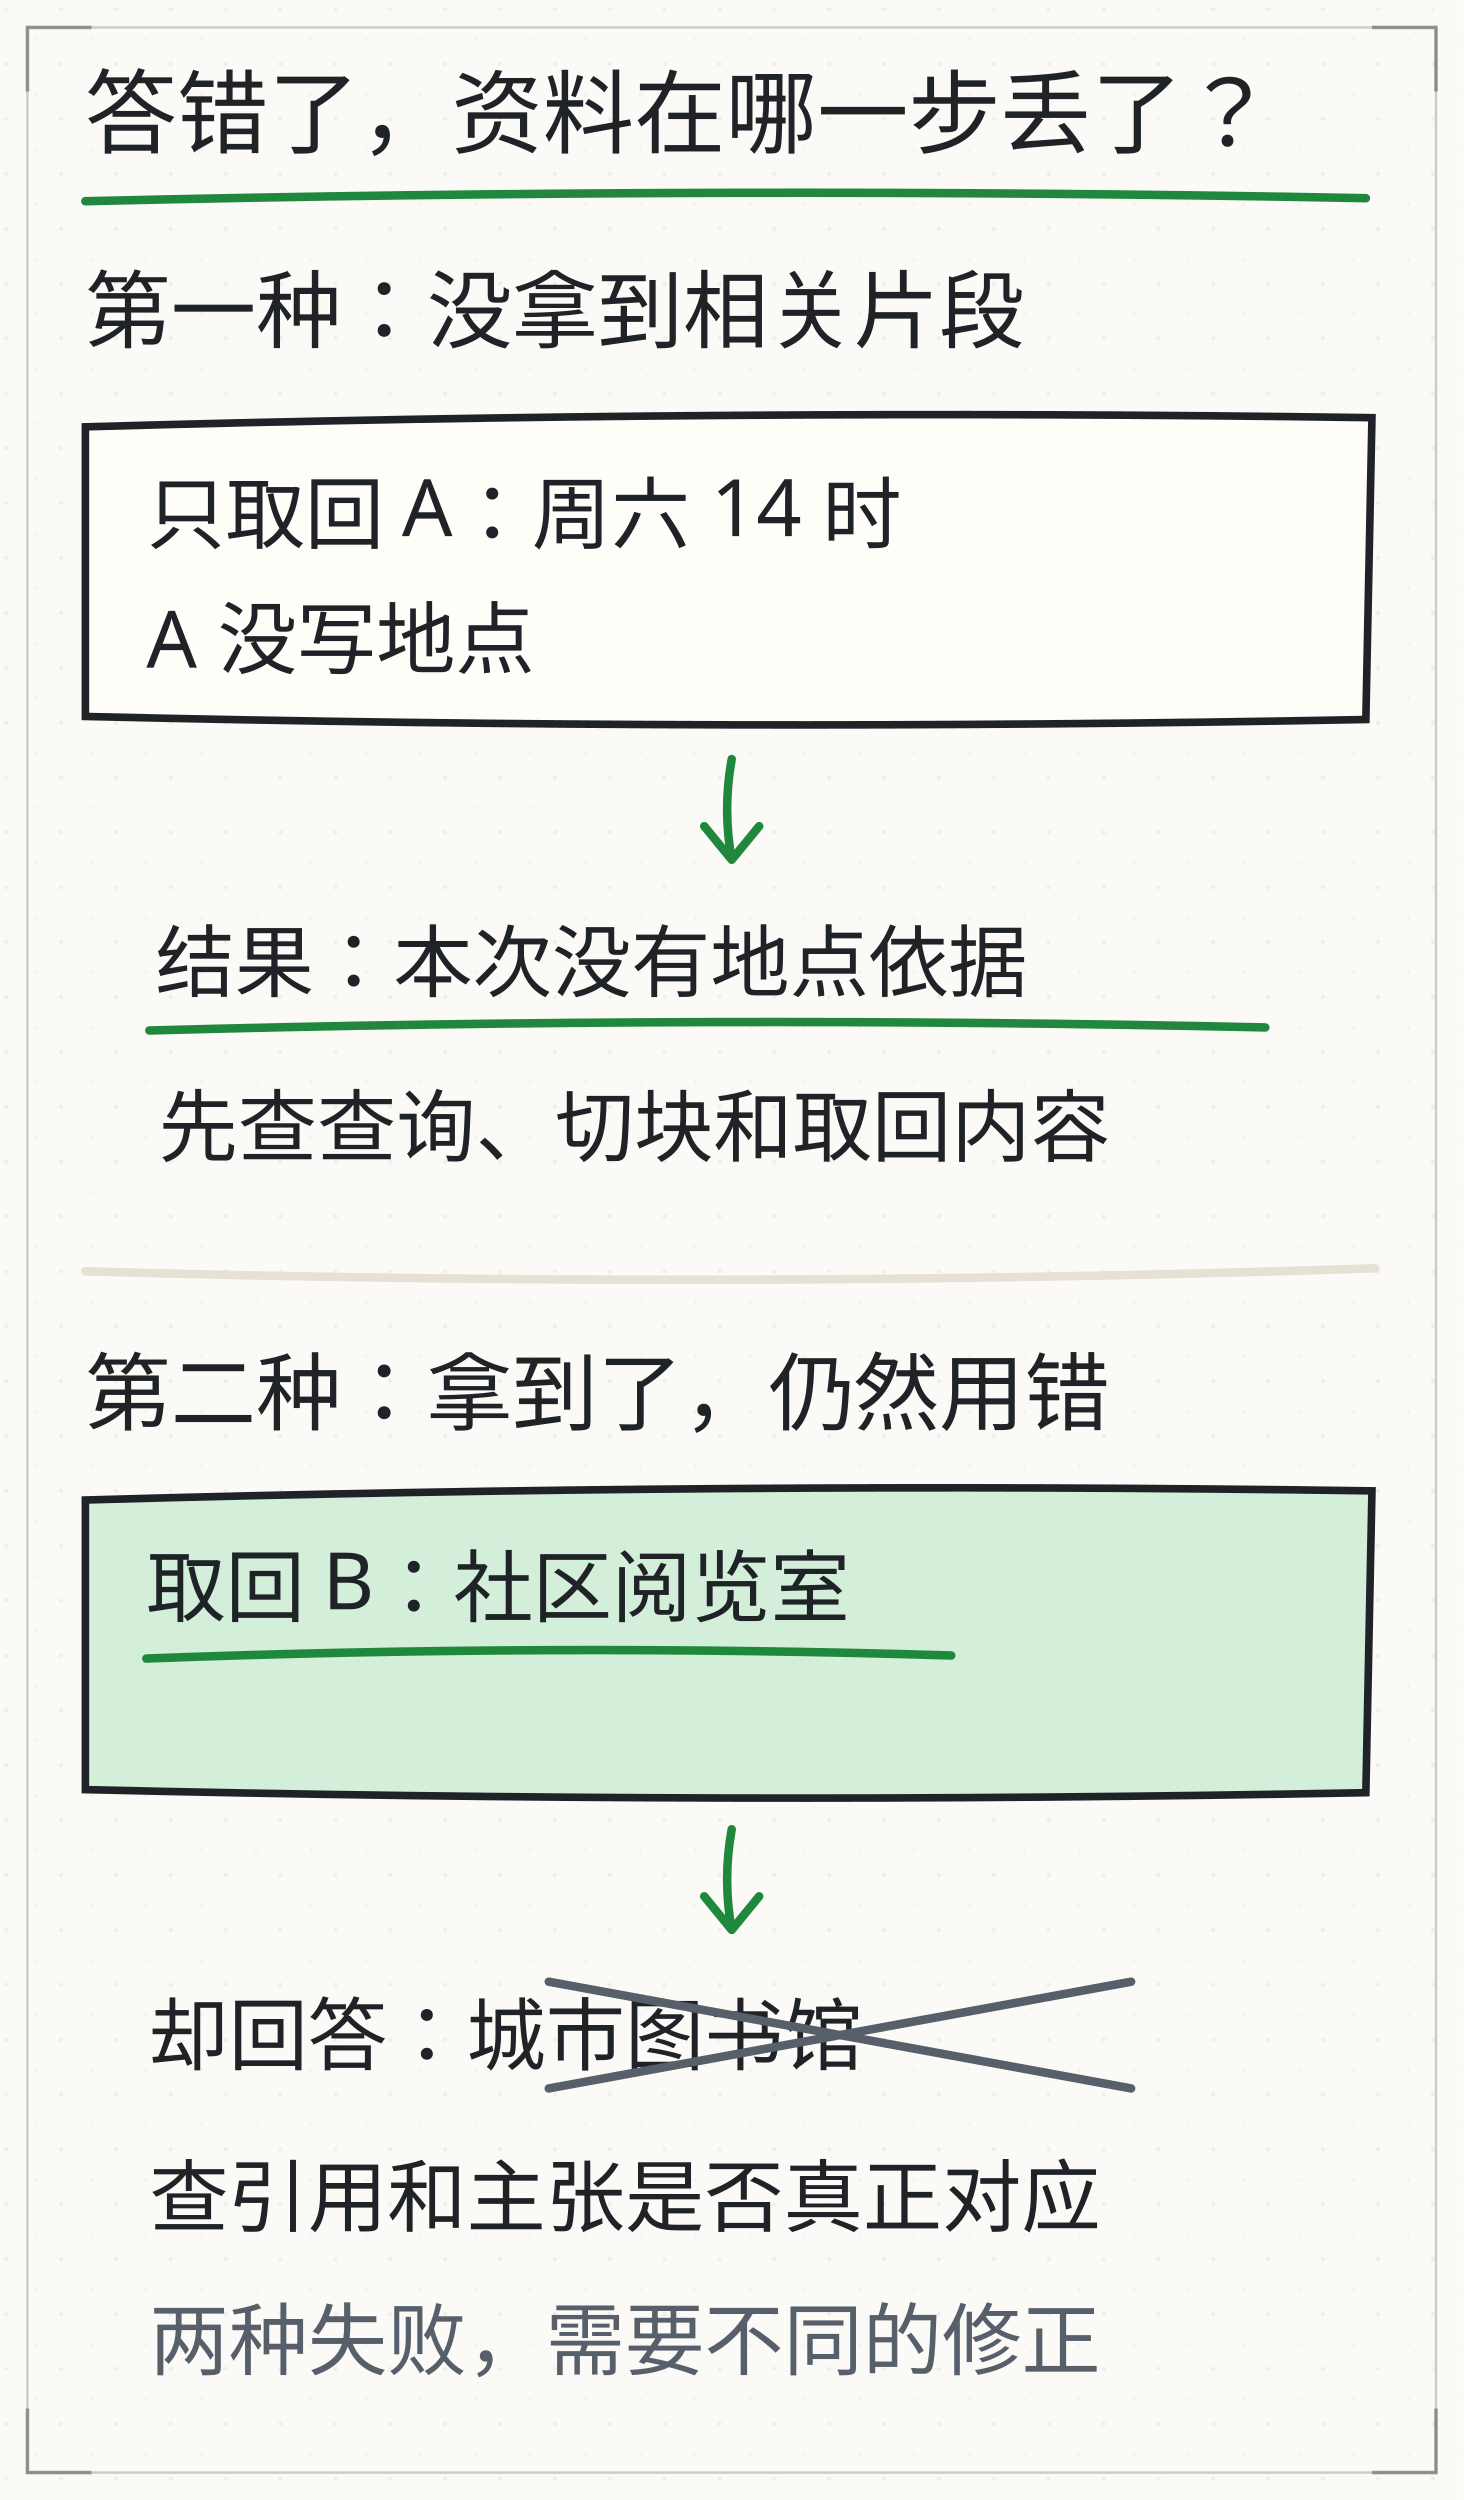
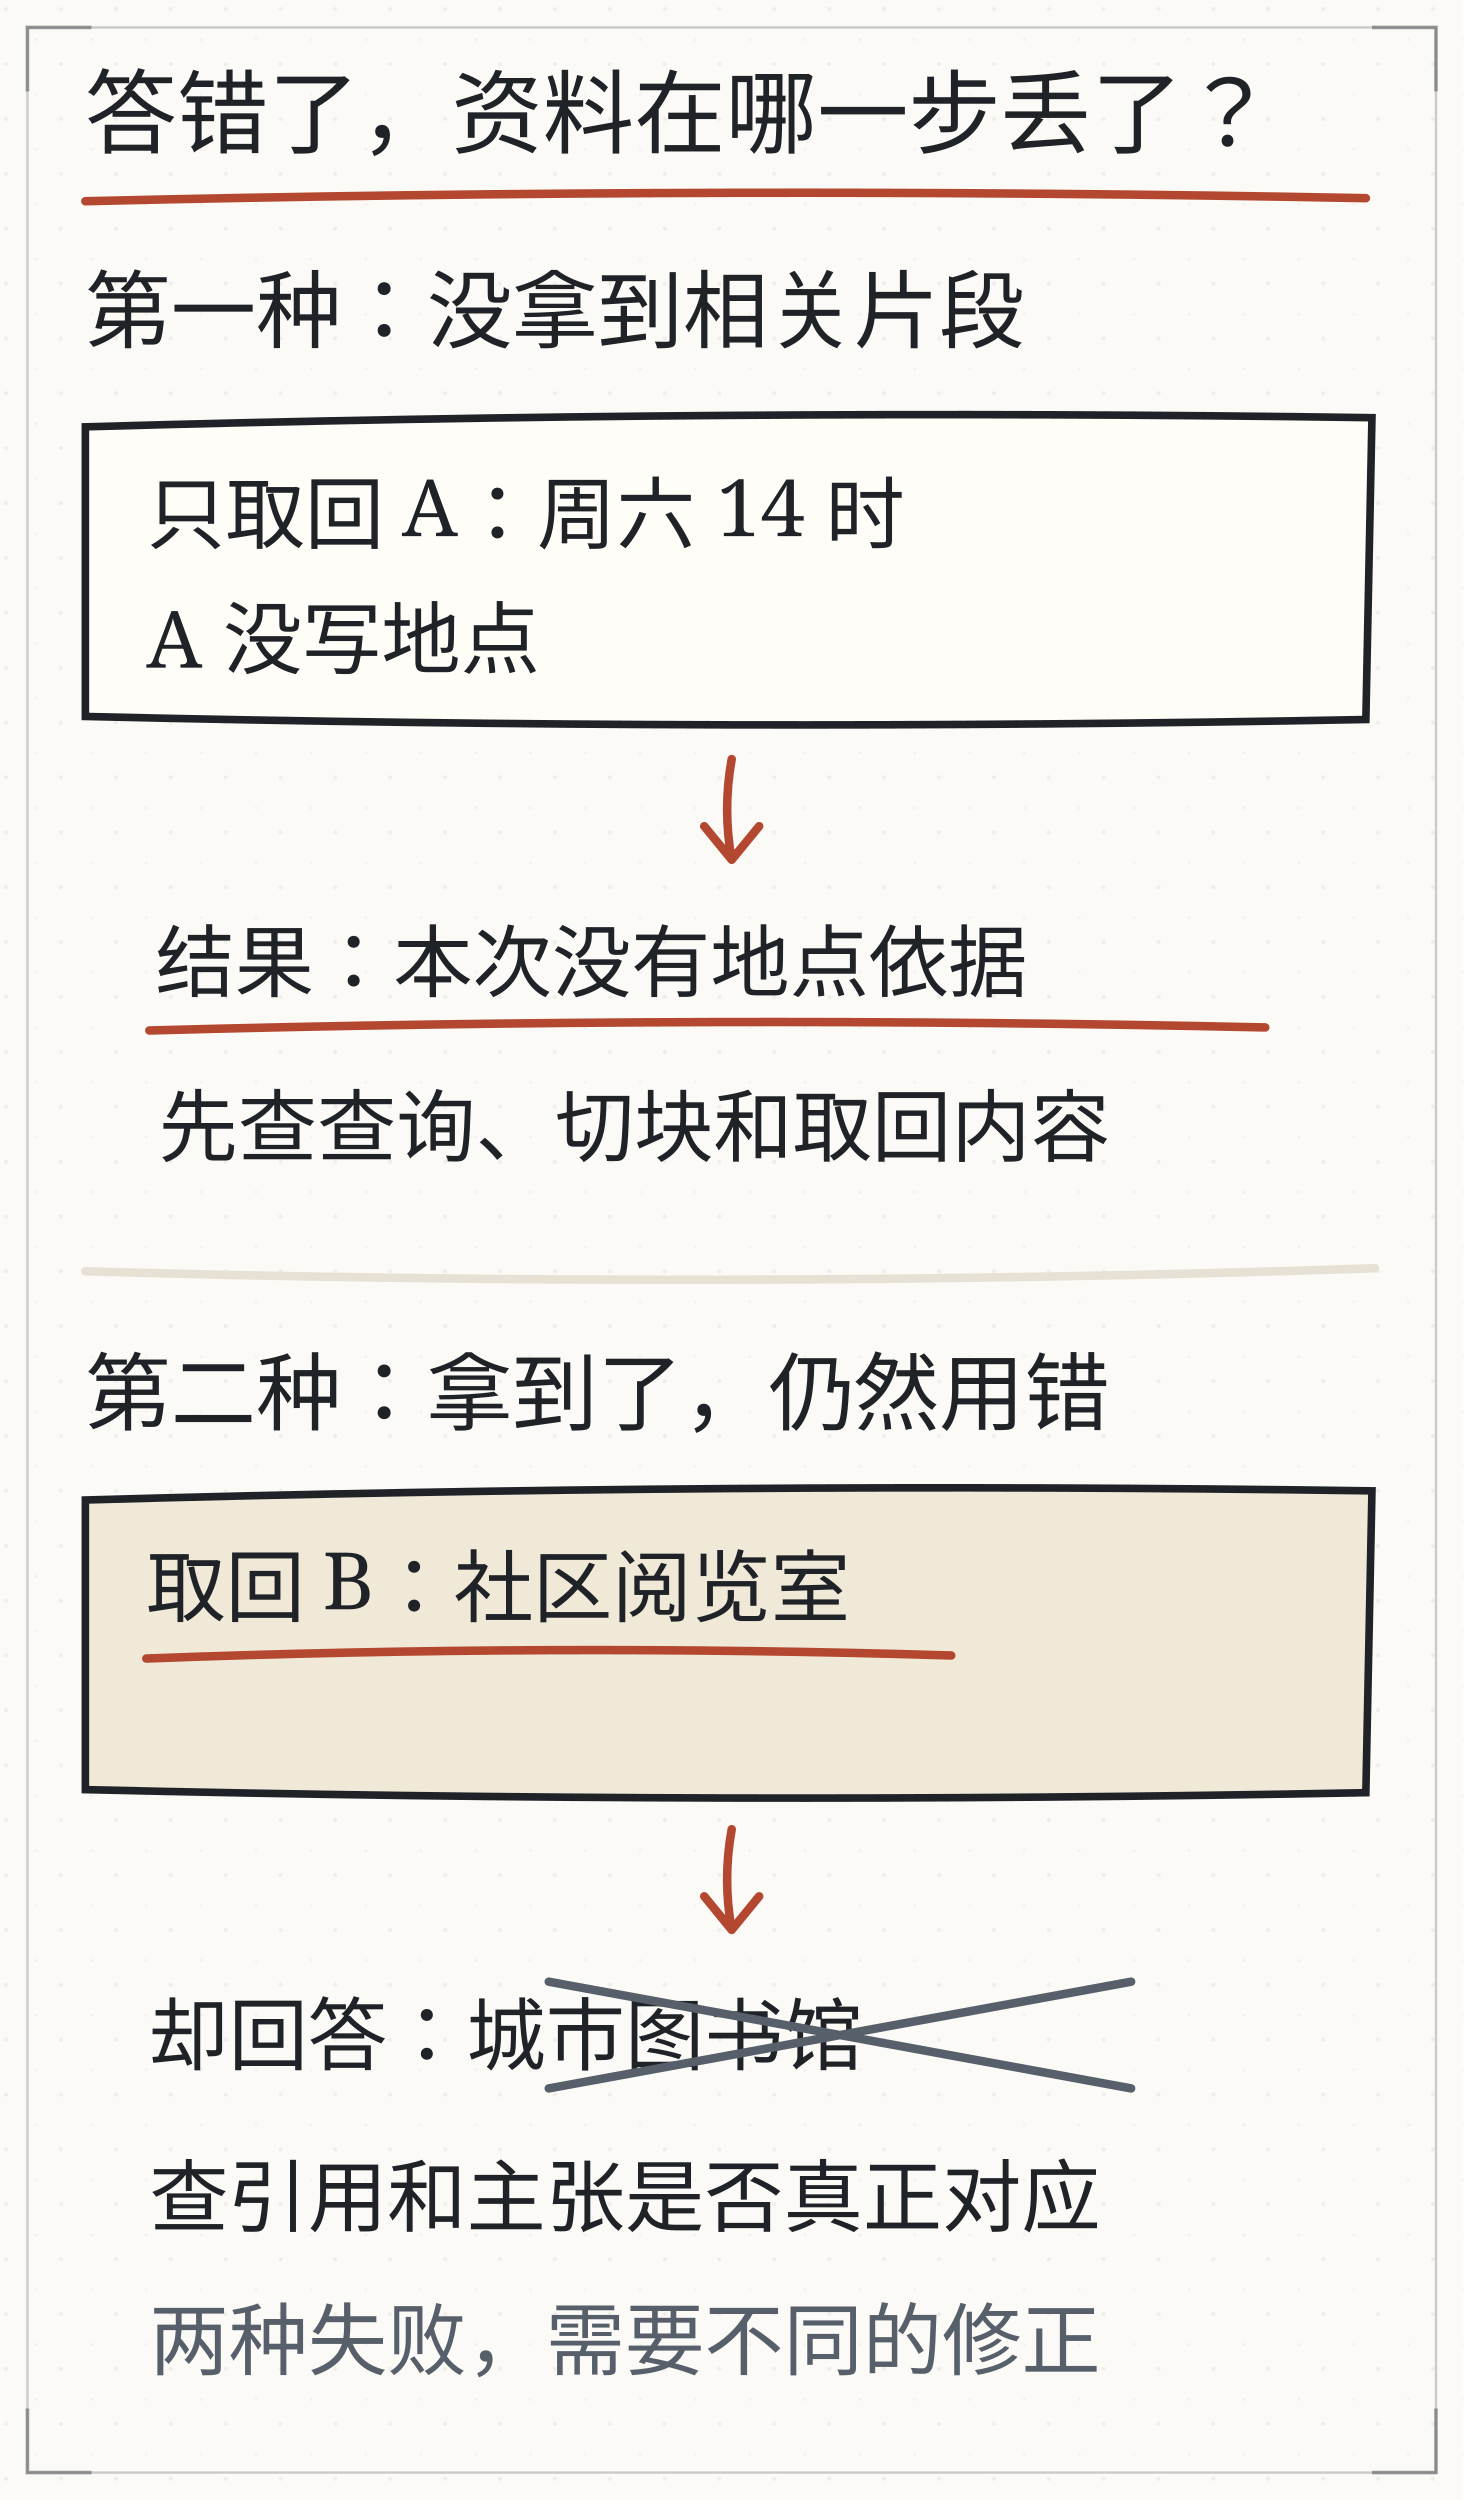
<svg xmlns="http://www.w3.org/2000/svg" width="480" height="820" viewBox="0 0 480 820" role="img" aria-labelledby="title desc">
  <defs>
    <pattern id="figure-grain" width="18" height="18" patternUnits="userSpaceOnUse">
      <circle cx="2" cy="3" r=".7" fill="#1f2328" opacity=".16" />
      <circle cx="12" cy="13" r=".55" fill="#1f2328" opacity=".11" />
    </pattern>
  </defs>
  <rect width="480" height="820" fill="#fbfaf6" />
  <rect width="480" height="820" fill="url(#figure-grain)" opacity=".34" />
  <rect x="9" y="9" width="462" height="802" fill="none" stroke="#1f2328" stroke-width=".8" opacity=".22" />
  <path d="M9 30 V9 H30 M450 9 H471 V30 M9 790 V811 H30 M450 811 H471 V790" fill="none" stroke="#1f2328" stroke-width="1.2" opacity=".38" />
-   <g font-family="Microsoft YaHei,sans-serif">
+   <g font-family="'Noto Serif SC','Source Han Serif SC','Songti SC','SimSun',serif">
    <text x="28" y="48" font-size="30" fill="#1f2328">答错了，资料在哪一步丢了？</text>
-     <path d="M28 66 Q238 61 448 65" fill="none" stroke="#1f883d" stroke-width="2.8" stroke-linecap="round" stroke-linejoin="round" />
+     <path d="M28 66 Q238 61 448 65" fill="none" stroke="#B4472F" stroke-width="2.8" stroke-linecap="round" stroke-linejoin="round" />
    <text x="28" y="112" font-size="28" fill="#1f2328">第一种：没拿到相关片段</text>
    <path d="M28 140 Q239 134 450 137 L448 236 Q239 240 28 235Z" fill="#fffdf8" stroke="#1f2328" stroke-width="2.5" />
    <text x="48" y="178" font-size="26" fill="#1f2328">只取回 A：周六 14 时</text>
    <text x="48" y="219" font-size="26" fill="#1f2328">A 没写地点</text>
-     <path d="M240 249 Q237 265.5 240 282 M231 271 L240 282 L249 271" fill="none" stroke="#1f883d" stroke-width="2.8" stroke-linecap="round" stroke-linejoin="round" />
+     <path d="M240 249 Q237 265.5 240 282 M231 271 L240 282 L249 271" fill="none" stroke="#B4472F" stroke-width="2.8" stroke-linecap="round" stroke-linejoin="round" />
    <text x="51" y="325" font-size="26" fill="#1f2328">结果：本次没有地点依据</text>
-     <path d="M49 338 Q232 333 415 337" fill="none" stroke="#1f883d" stroke-width="2.8" stroke-linecap="round" stroke-linejoin="round" />
+     <path d="M49 338 Q232 333 415 337" fill="none" stroke="#B4472F" stroke-width="2.8" stroke-linecap="round" stroke-linejoin="round" />
    <text x="52" y="379" font-size="26" fill="#1f2328">先查查询、切块和取回内容</text>
    <path d="M28 417 Q240 423 451 416" fill="none" stroke="#e6e1d4" stroke-width="2.8" stroke-linecap="round" stroke-linejoin="round" />
    <text x="28" y="467" font-size="28" fill="#1f2328">第二种：拿到了，仍然用错</text>
-     <path d="M28 492 Q239 486 450 489 L448 588 Q239 592 28 587Z" fill="#d3efd9" stroke="#1f2328" stroke-width="2.5" />
+     <path d="M28 492 Q239 486 450 489 L448 588 Q239 592 28 587Z" fill="#f0e9d8" stroke="#1f2328" stroke-width="2.5" />
    <text x="48" y="530" font-size="26" fill="#1f2328">取回 B：社区阅览室</text>
-     <path d="M48 544 Q180 539 312 543" fill="none" stroke="#1f883d" stroke-width="2.8" stroke-linecap="round" stroke-linejoin="round" />
-     <path d="M240 600 Q237 616.5 240 633 M231 622 L240 633 L249 622" fill="none" stroke="#1f883d" stroke-width="2.8" stroke-linecap="round" stroke-linejoin="round" />
+     <path d="M48 544 Q180 539 312 543" fill="none" stroke="#B4472F" stroke-width="2.8" stroke-linecap="round" stroke-linejoin="round" />
+     <path d="M240 600 Q237 616.5 240 633 M231 622 L240 633 L249 622" fill="none" stroke="#B4472F" stroke-width="2.8" stroke-linecap="round" stroke-linejoin="round" />
    <text x="49" y="677" font-size="26" fill="#1f2328">却回答：城市图书馆</text>
    <path d="M180 650 L371 685 M180 685 L371 650" fill="none" stroke="#57606a" stroke-width="2.8" stroke-linecap="round" stroke-linejoin="round" />
    <text x="49" y="730" font-size="26" fill="#1f2328">查引用和主张是否真正对应</text>
    <text x="49" y="777" font-size="26" fill="#57606a">两种失败，需要不同的修正</text>
  </g>
</svg>
